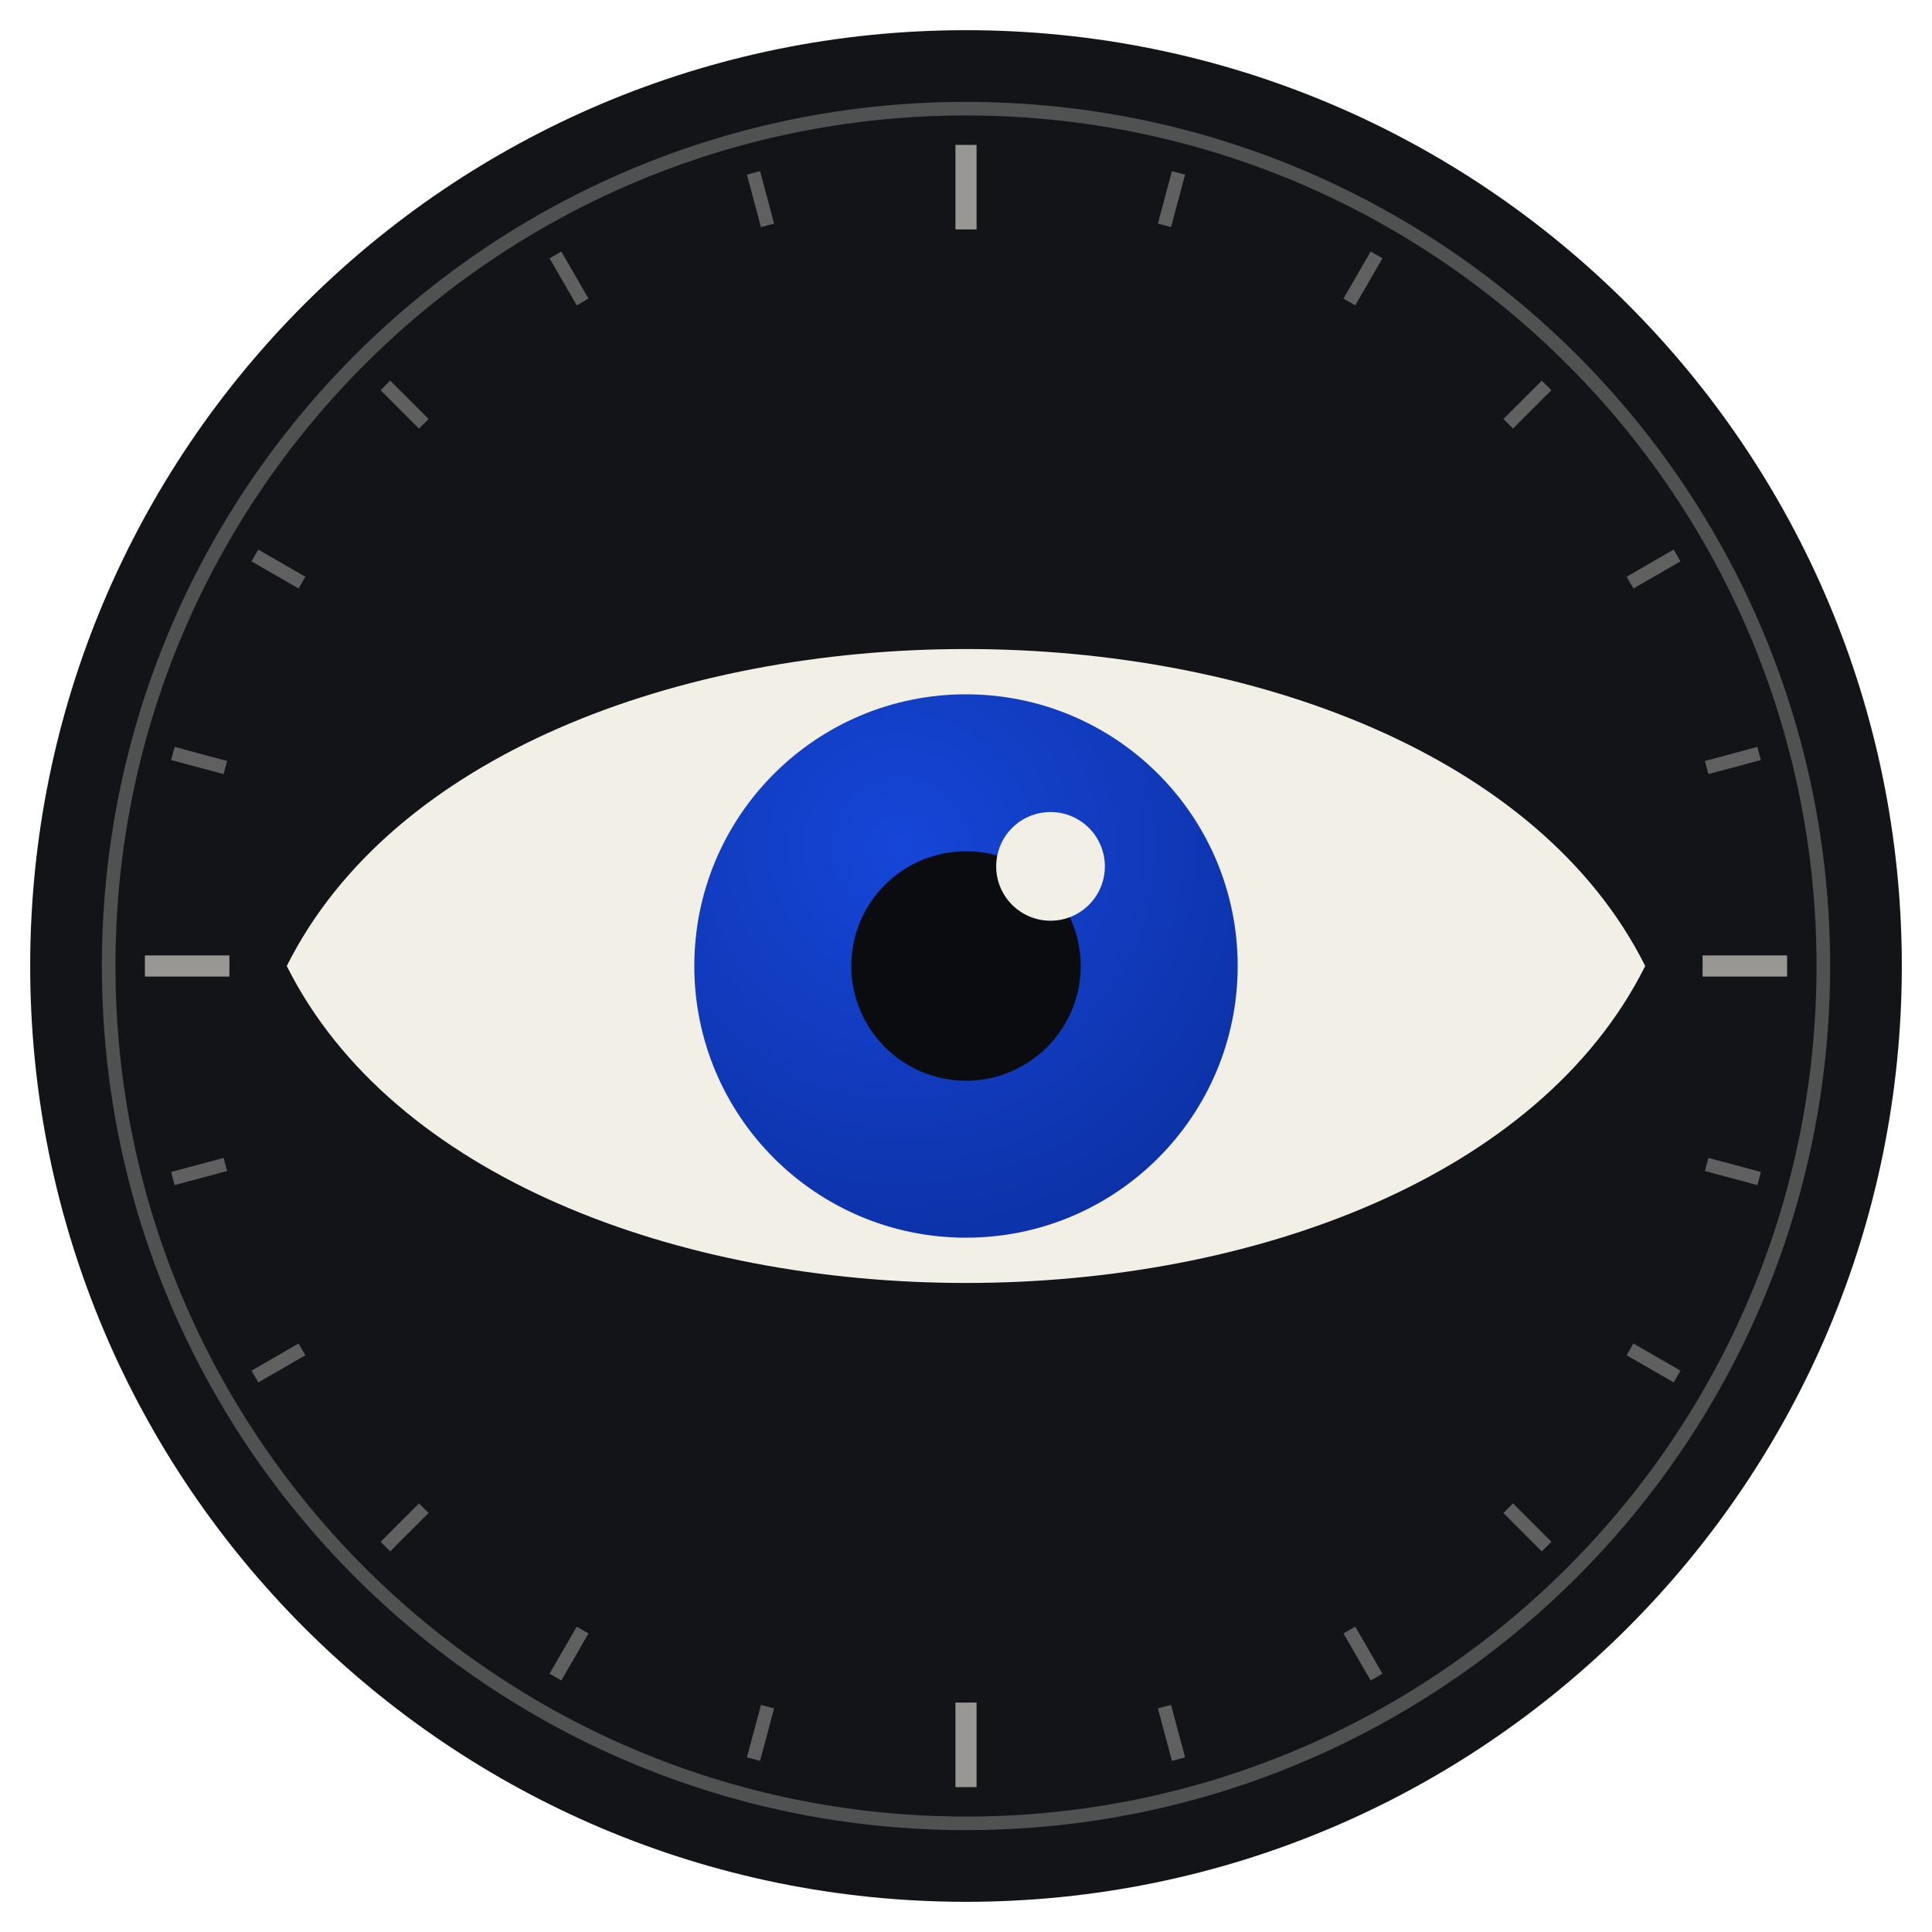
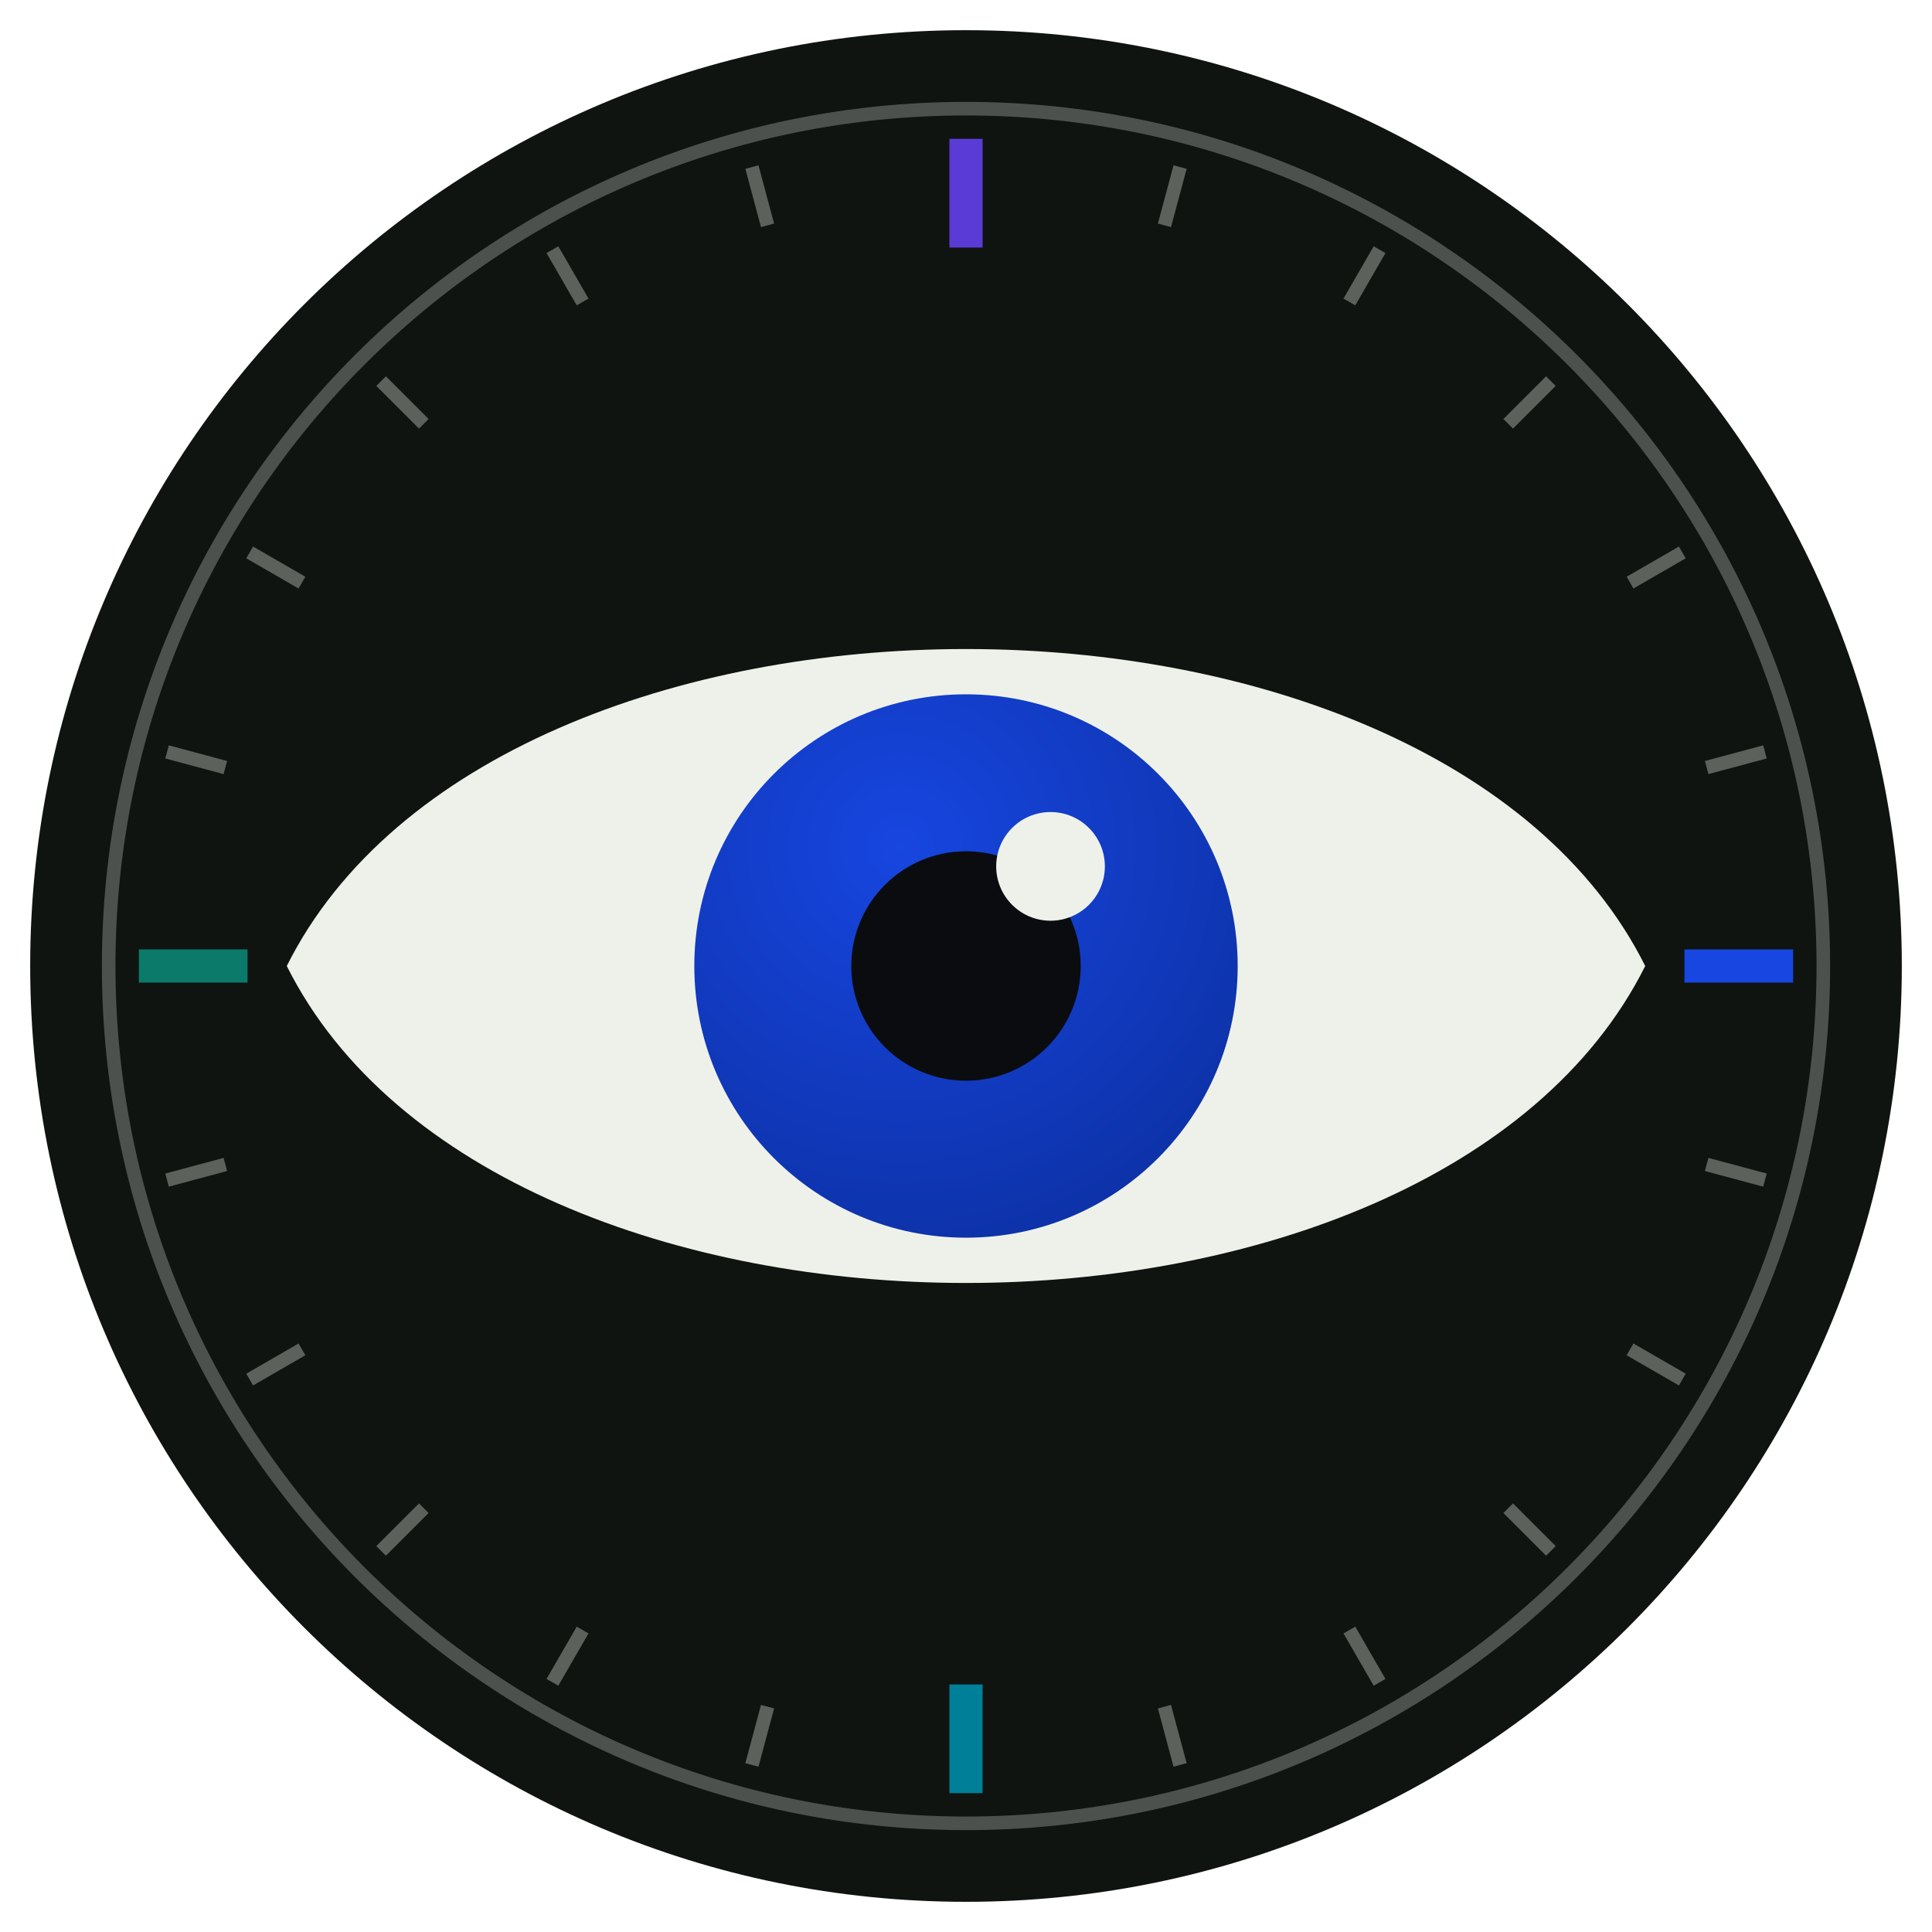
- <svg xmlns="http://www.w3.org/2000/svg" viewBox="0 0 64 64" class="brand-mark" role="img" aria-label="Argus Arena">
+ <svg xmlns="http://www.w3.org/2000/svg" width="64" height="64" viewBox="0 0 64 64" role="img" aria-label="Argus Arena">
  <defs>
-     <radialGradient id="mark-iris-_r_0_" cx="0.38" cy="0.28" r="0.9">
-       <stop offset="0" stop-color="#1646d8" />
+     <radialGradient id="mark-iris-_r_2_" cx="0.38" cy="0.28" r="0.9">
+       <stop offset="0" stop-color="#1746e0" />
      <stop offset="1" stop-color="#0b2e9e" />
    </radialGradient>
  </defs>
-   <circle cx="32" cy="32" r="31" fill="#121417" />
-   <circle cx="32" cy="32" r="28.4" fill="none" stroke="#f2efe7" stroke-width="0.45" opacity="0.28" />
-   <line x1="56.4" y1="32" x2="59.2" y2="32" stroke="#f2efe7" stroke-width="0.7" opacity="0.6" />
-   <line x1="56.535" y1="38.574" x2="58.273" y2="39.04" stroke="#f2efe7" stroke-width="0.45" opacity="0.35" />
-   <line x1="53.997" y1="44.7" x2="55.556" y2="45.6" stroke="#f2efe7" stroke-width="0.45" opacity="0.35" />
-   <line x1="49.961" y1="49.961" x2="51.233" y2="51.233" stroke="#f2efe7" stroke-width="0.45" opacity="0.35" />
-   <line x1="44.7" y1="53.997" x2="45.6" y2="55.556" stroke="#f2efe7" stroke-width="0.45" opacity="0.35" />
-   <line x1="38.574" y1="56.535" x2="39.04" y2="58.273" stroke="#f2efe7" stroke-width="0.45" opacity="0.35" />
-   <line x1="32" y1="56.4" x2="32" y2="59.2" stroke="#f2efe7" stroke-width="0.7" opacity="0.6" />
-   <line x1="25.426" y1="56.535" x2="24.96" y2="58.273" stroke="#f2efe7" stroke-width="0.45" opacity="0.35" />
-   <line x1="19.3" y1="53.997" x2="18.4" y2="55.556" stroke="#f2efe7" stroke-width="0.45" opacity="0.35" />
-   <line x1="14.039" y1="49.961" x2="12.767" y2="51.233" stroke="#f2efe7" stroke-width="0.45" opacity="0.35" />
-   <line x1="10.003" y1="44.7" x2="8.444" y2="45.6" stroke="#f2efe7" stroke-width="0.45" opacity="0.35" />
-   <line x1="7.465" y1="38.574" x2="5.727" y2="39.04" stroke="#f2efe7" stroke-width="0.45" opacity="0.35" />
-   <line x1="7.6" y1="32" x2="4.8" y2="32" stroke="#f2efe7" stroke-width="0.7" opacity="0.6" />
-   <line x1="7.465" y1="25.426" x2="5.727" y2="24.96" stroke="#f2efe7" stroke-width="0.45" opacity="0.35" />
-   <line x1="10.003" y1="19.3" x2="8.444" y2="18.4" stroke="#f2efe7" stroke-width="0.45" opacity="0.35" />
-   <line x1="14.039" y1="14.039" x2="12.767" y2="12.767" stroke="#f2efe7" stroke-width="0.45" opacity="0.35" />
-   <line x1="19.3" y1="10.003" x2="18.4" y2="8.444" stroke="#f2efe7" stroke-width="0.45" opacity="0.35" />
-   <line x1="25.426" y1="7.465" x2="24.96" y2="5.727" stroke="#f2efe7" stroke-width="0.45" opacity="0.35" />
-   <line x1="32" y1="7.6" x2="32" y2="4.8" stroke="#f2efe7" stroke-width="0.7" opacity="0.6" />
-   <line x1="38.574" y1="7.465" x2="39.04" y2="5.727" stroke="#f2efe7" stroke-width="0.45" opacity="0.35" />
-   <line x1="44.7" y1="10.003" x2="45.6" y2="8.444" stroke="#f2efe7" stroke-width="0.45" opacity="0.35" />
-   <line x1="49.961" y1="14.039" x2="51.233" y2="12.767" stroke="#f2efe7" stroke-width="0.45" opacity="0.35" />
-   <line x1="53.997" y1="19.3" x2="55.556" y2="18.4" stroke="#f2efe7" stroke-width="0.45" opacity="0.35" />
-   <line x1="56.535" y1="25.426" x2="58.273" y2="24.96" stroke="#f2efe7" stroke-width="0.45" opacity="0.35" />
-   <path d="M9.5 32C16.5 18 47.5 18 54.5 32C47.5 46 16.5 46 9.5 32Z" fill="#f2efe7" />
-   <circle cx="32" cy="32" r="9" fill="url(#mark-iris-_r_0_)" />
+   <circle cx="32" cy="32" r="31" fill="#0f1410" />
+   <circle cx="32" cy="32" r="28.4" fill="none" stroke="#eef1ea" stroke-width="0.45" opacity="0.28" />
+   <line x1="55.8" y1="32" x2="59.4" y2="32" stroke="#1746e0" stroke-width="1.1" opacity="1" />
+   <line x1="56.535" y1="38.574" x2="58.466" y2="39.092" stroke="#eef1ea" stroke-width="0.45" opacity="0.35" />
+   <line x1="53.997" y1="44.7" x2="55.729" y2="45.7" stroke="#eef1ea" stroke-width="0.45" opacity="0.35" />
+   <line x1="49.961" y1="49.961" x2="51.375" y2="51.375" stroke="#eef1ea" stroke-width="0.45" opacity="0.35" />
+   <line x1="44.7" y1="53.997" x2="45.7" y2="55.729" stroke="#eef1ea" stroke-width="0.45" opacity="0.35" />
+   <line x1="38.574" y1="56.535" x2="39.092" y2="58.466" stroke="#eef1ea" stroke-width="0.45" opacity="0.35" />
+   <line x1="32" y1="55.8" x2="32" y2="59.4" stroke="#007f99" stroke-width="1.1" opacity="1" />
+   <line x1="25.426" y1="56.535" x2="24.908" y2="58.466" stroke="#eef1ea" stroke-width="0.45" opacity="0.35" />
+   <line x1="19.3" y1="53.997" x2="18.3" y2="55.729" stroke="#eef1ea" stroke-width="0.45" opacity="0.35" />
+   <line x1="14.039" y1="49.961" x2="12.625" y2="51.375" stroke="#eef1ea" stroke-width="0.45" opacity="0.35" />
+   <line x1="10.003" y1="44.7" x2="8.271" y2="45.7" stroke="#eef1ea" stroke-width="0.45" opacity="0.35" />
+   <line x1="7.465" y1="38.574" x2="5.534" y2="39.092" stroke="#eef1ea" stroke-width="0.45" opacity="0.35" />
+   <line x1="8.2" y1="32" x2="4.6" y2="32" stroke="#0b7a6a" stroke-width="1.1" opacity="1" />
+   <line x1="7.465" y1="25.426" x2="5.534" y2="24.908" stroke="#eef1ea" stroke-width="0.45" opacity="0.35" />
+   <line x1="10.003" y1="19.3" x2="8.271" y2="18.3" stroke="#eef1ea" stroke-width="0.45" opacity="0.35" />
+   <line x1="14.039" y1="14.039" x2="12.625" y2="12.625" stroke="#eef1ea" stroke-width="0.45" opacity="0.35" />
+   <line x1="19.3" y1="10.003" x2="18.3" y2="8.271" stroke="#eef1ea" stroke-width="0.45" opacity="0.35" />
+   <line x1="25.426" y1="7.465" x2="24.908" y2="5.534" stroke="#eef1ea" stroke-width="0.45" opacity="0.35" />
+   <line x1="32" y1="8.2" x2="32" y2="4.6" stroke="#5b3bd6" stroke-width="1.1" opacity="1" />
+   <line x1="38.574" y1="7.465" x2="39.092" y2="5.534" stroke="#eef1ea" stroke-width="0.45" opacity="0.35" />
+   <line x1="44.7" y1="10.003" x2="45.7" y2="8.271" stroke="#eef1ea" stroke-width="0.45" opacity="0.35" />
+   <line x1="49.961" y1="14.039" x2="51.375" y2="12.625" stroke="#eef1ea" stroke-width="0.45" opacity="0.35" />
+   <line x1="53.997" y1="19.3" x2="55.729" y2="18.3" stroke="#eef1ea" stroke-width="0.45" opacity="0.35" />
+   <line x1="56.535" y1="25.426" x2="58.466" y2="24.908" stroke="#eef1ea" stroke-width="0.45" opacity="0.35" />
+   <path d="M9.5 32C16.5 18 47.5 18 54.5 32C47.5 46 16.5 46 9.5 32Z" fill="#eef1ea" />
+   <circle cx="32" cy="32" r="9" fill="url(#mark-iris-_r_2_)" />
  <circle cx="32" cy="32" r="3.8" fill="#0a0c10" />
-   <circle cx="34.8" cy="28.7" r="1.8" fill="#f2efe7" />
+   <circle cx="34.8" cy="28.7" r="1.8" fill="#eef1ea" />
</svg>
